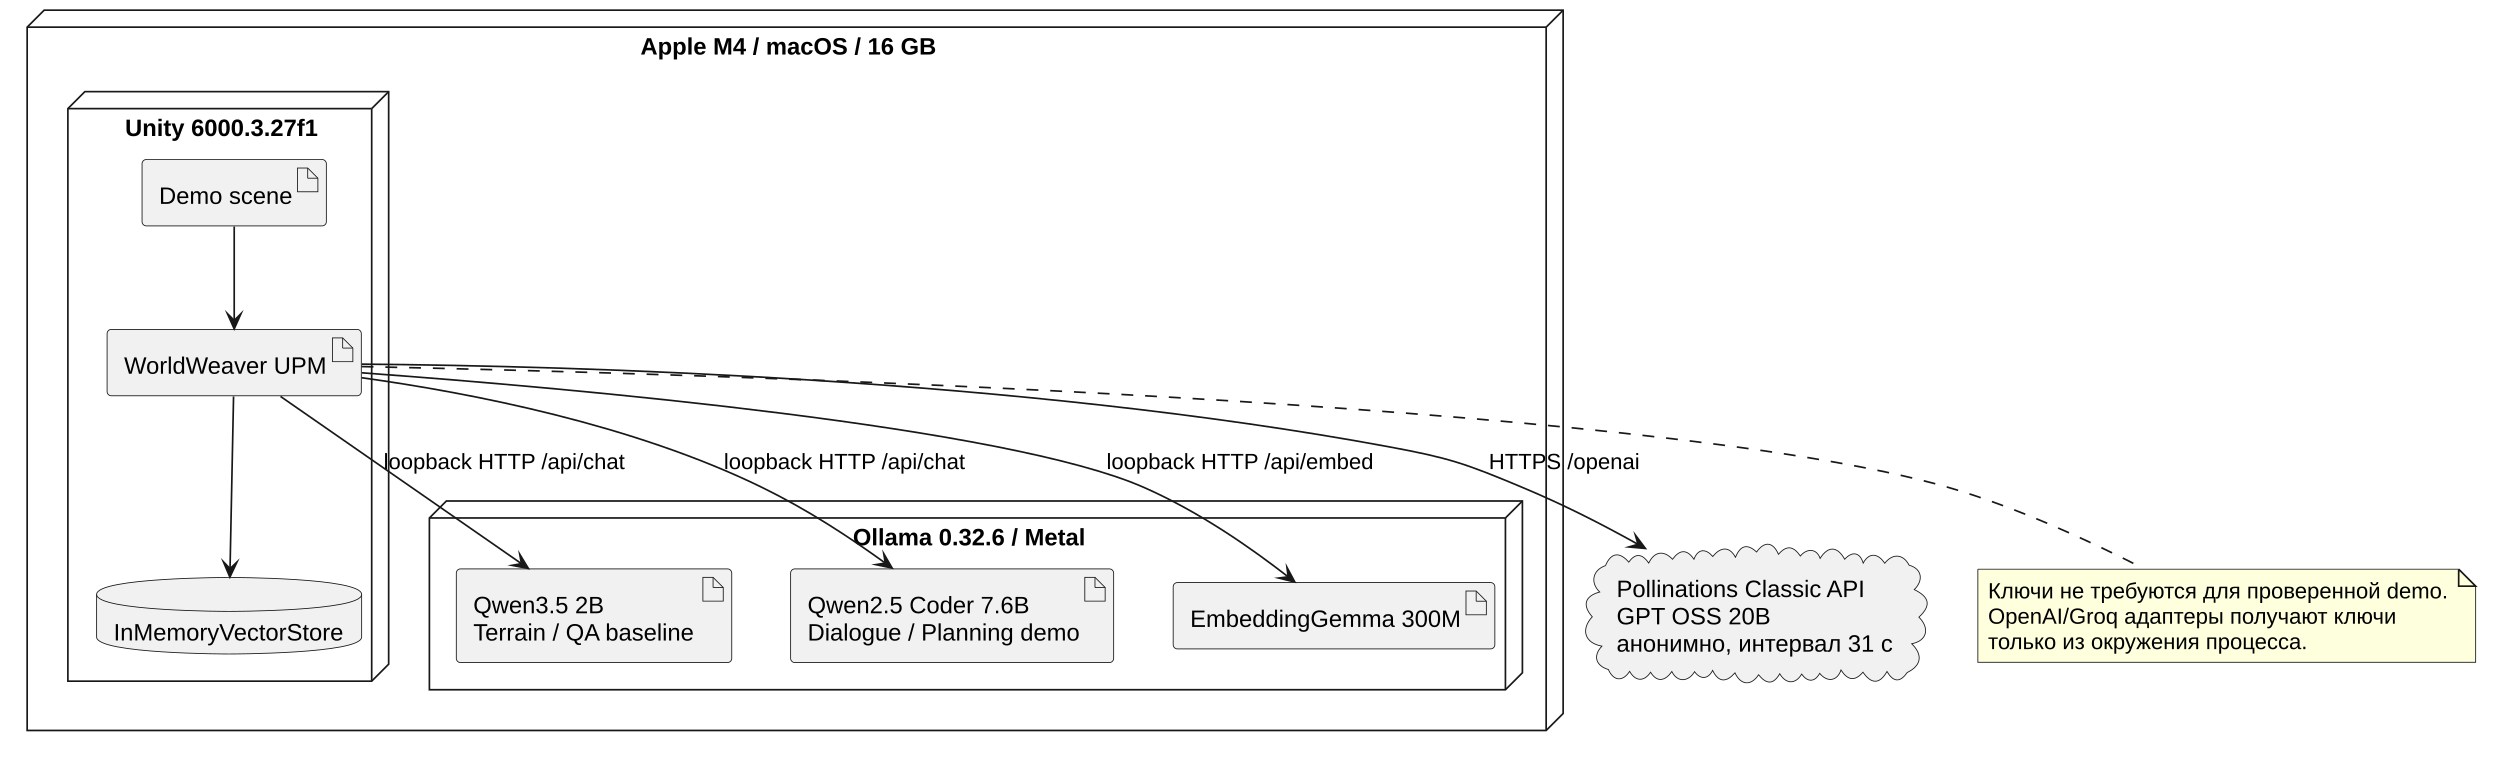
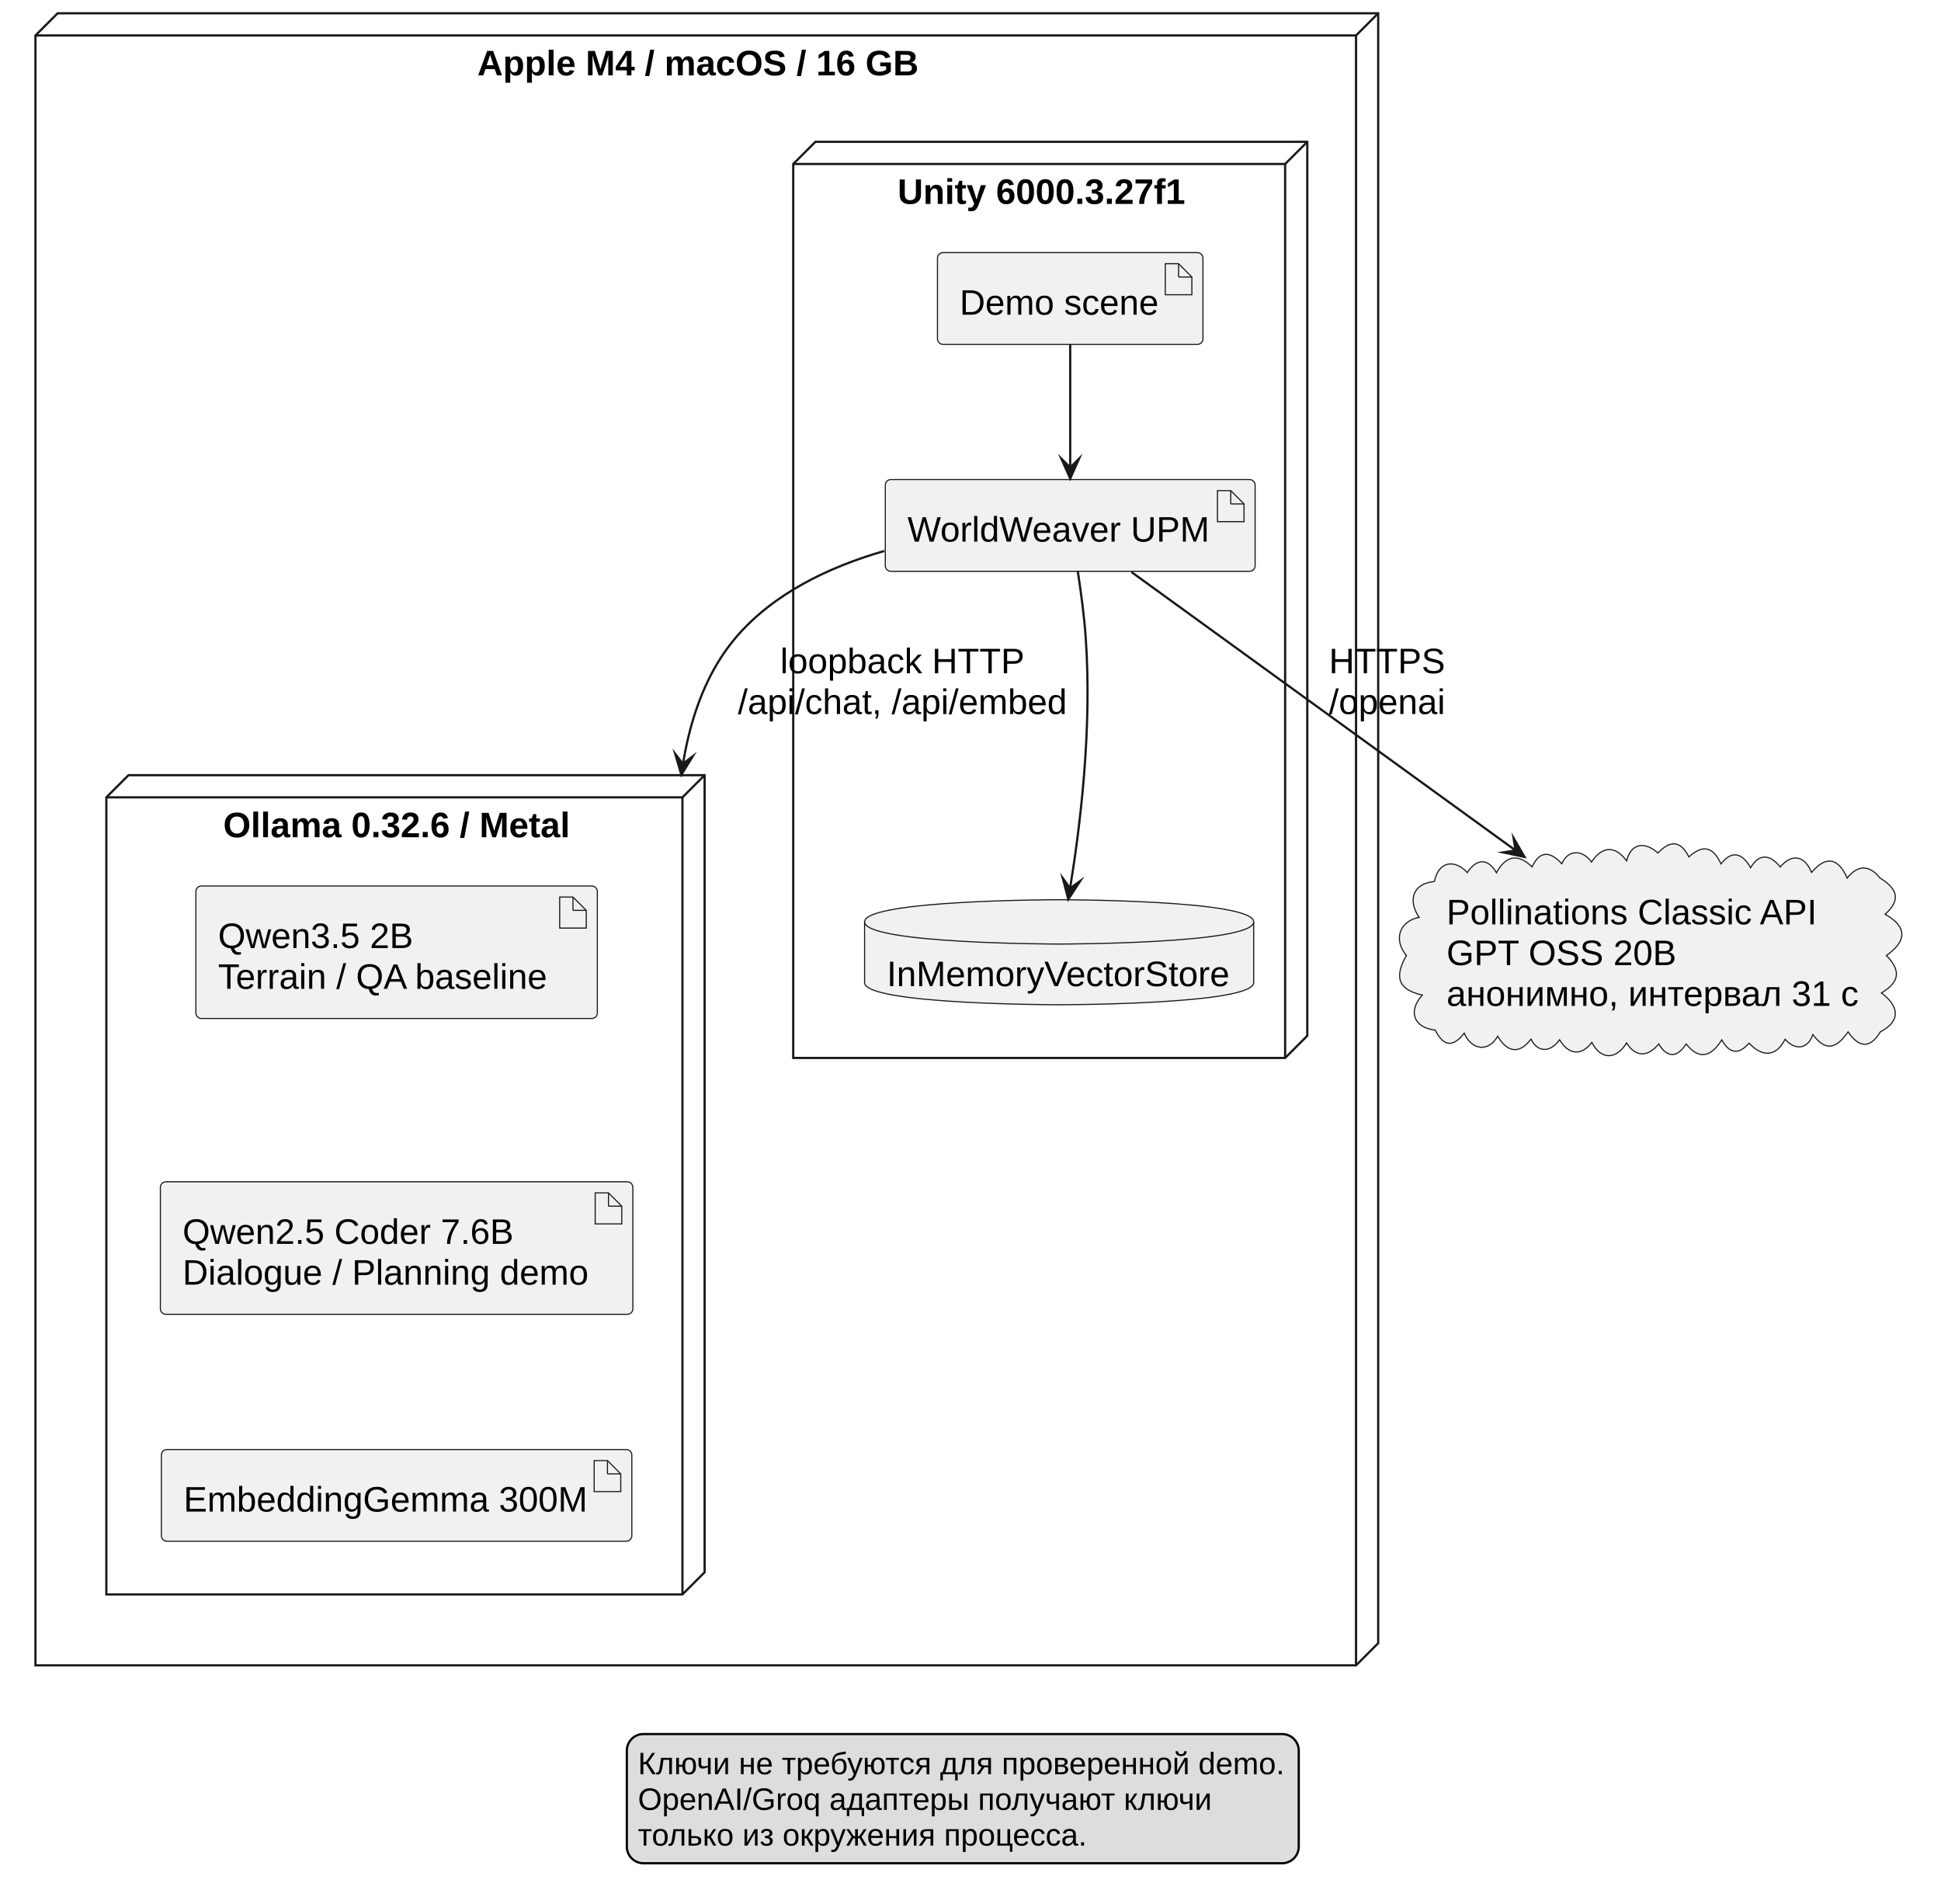
- <svg xmlns="http://www.w3.org/2000/svg" version="1.1" data-diagram-type="DESCRIPTION" style="width:1473px;height:455px;background:#FFFFFF;" width="1473px" height="455px" viewBox="0 0 1473 455" zoomAndPan="magnify" preserveAspectRatio="none" contentStyleType="text/css">
+ <svg xmlns="http://www.w3.org/2000/svg" version="1.1" data-diagram-type="DESCRIPTION" style="width:876px;height:859px;background:#FFFFFF;" width="876px" height="859px" viewBox="0 0 876 859" zoomAndPan="magnify" preserveAspectRatio="none" contentStyleType="text/css">
  <defs />
  <g font-family="sans-serif" lengthAdjust="spacing">
-     <g class="cluster" data-qualified-name="Apple M4 . macOS . 16 GB" id="ent0001" data-source-line="3">
-       <polygon points="16,16,26,6,921,6,921,420.39,911,430.39,16,430.39,16,16" fill="none" style="stroke:#181818;stroke-width:1;stroke-linejoin:miter;stroke-miterlimit:10;" />
-       <line x1="911" y1="16" x2="921" y2="6" style="stroke:#181818;stroke-width:1;" />
-       <line x1="16" y1="16" x2="911" y2="16" style="stroke:#181818;stroke-width:1;" />
-       <line x1="911" y1="16" x2="911" y2="430.39" style="stroke:#181818;stroke-width:1;" />
-       <text x="377.362" y="32.132" fill="#000" font-size="14" textLength="174.275" font-weight="700" font-family="Arial">Apple M4 / macOS / 16 GB</text>
+     <g class="cluster" data-qualified-name="Apple M4 . macOS . 16 GB" id="ent0001" data-source-line="5">
+       <polygon points="16,16,26,6,622,6,622,741.49,612,751.49,16,751.49,16,16" fill="none" style="stroke:#181818;stroke-width:1;stroke-linejoin:miter;stroke-miterlimit:10;" />
+       <line x1="612" y1="16" x2="622" y2="6" style="stroke:#181818;stroke-width:1;" />
+       <line x1="16" y1="16" x2="612" y2="16" style="stroke:#181818;stroke-width:1;" />
+       <line x1="612" y1="16" x2="612" y2="751.49" style="stroke:#181818;stroke-width:1;" />
+       <text x="215.414" y="34.008" fill="#000" font-size="16" textLength="199.172" font-weight="700" font-family="Arial">Apple M4 / macOS / 16 GB</text>
    </g>
-     <g class="cluster" data-qualified-name="Apple M4 . macOS . 16 GB.Unity 6000.3.27f1" id="ent0002" data-source-line="4">
-       <polygon points="40,64,50,54,229,54,229,391.34,219,401.34,40,401.34,40,64" fill="none" style="stroke:#181818;stroke-width:1;stroke-linejoin:miter;stroke-miterlimit:10;" />
-       <line x1="219" y1="64" x2="229" y2="54" style="stroke:#181818;stroke-width:1;" />
-       <line x1="40" y1="64" x2="219" y2="64" style="stroke:#181818;stroke-width:1;" />
-       <line x1="219" y1="64" x2="219" y2="401.34" style="stroke:#181818;stroke-width:1;" />
-       <text x="73.69" y="80.132" fill="#000" font-size="14" textLength="113.62" font-weight="700" font-family="Arial">Unity 6000.3.27f1</text>
+     <g class="cluster" data-qualified-name="Apple M4 . macOS . 16 GB.EditorNode" id="ent0002" data-source-line="6">
+       <polygon points="358,74,368,64,590,64,590,467.4,580,477.4,358,477.4,358,74" fill="none" style="stroke:#181818;stroke-width:1;stroke-linejoin:miter;stroke-miterlimit:10;" />
+       <line x1="580" y1="74" x2="590" y2="64" style="stroke:#181818;stroke-width:1;" />
+       <line x1="358" y1="74" x2="580" y2="74" style="stroke:#181818;stroke-width:1;" />
+       <line x1="580" y1="74" x2="580" y2="477.4" style="stroke:#181818;stroke-width:1;" />
+       <text x="405.074" y="92.008" fill="#000" font-size="16" textLength="129.852" font-weight="700" font-family="Arial">Unity 6000.3.27f1</text>
    </g>
-     <g class="cluster" data-qualified-name="Apple M4 . macOS . 16 GB.Ollama 0.32.6 . Metal" id="ent0006" data-source-line="9">
-       <polygon points="253,305.19,263,295.19,897,295.19,897,396.39,887,406.39,253,406.39,253,305.19" fill="none" style="stroke:#181818;stroke-width:1;stroke-linejoin:miter;stroke-miterlimit:10;" />
-       <line x1="887" y1="305.19" x2="897" y2="295.19" style="stroke:#181818;stroke-width:1;" />
-       <line x1="253" y1="305.19" x2="887" y2="305.19" style="stroke:#181818;stroke-width:1;" />
-       <line x1="887" y1="305.19" x2="887" y2="406.39" style="stroke:#181818;stroke-width:1;" />
-       <text x="502.521" y="321.322" fill="#000" font-size="14" textLength="136.958" font-weight="700" font-family="Arial">Ollama 0.32.6 / Metal</text>
+     <g class="cluster" data-qualified-name="Apple M4 . macOS . 16 GB.OllamaNode" id="ent0006" data-source-line="11">
+       <polygon points="48,359.8,58,349.8,318,349.8,318,709.49,308,719.49,48,719.49,48,359.8" fill="none" style="stroke:#181818;stroke-width:1;stroke-linejoin:miter;stroke-miterlimit:10;" />
+       <line x1="308" y1="359.8" x2="318" y2="349.8" style="stroke:#181818;stroke-width:1;" />
+       <line x1="48" y1="359.8" x2="308" y2="359.8" style="stroke:#181818;stroke-width:1;" />
+       <line x1="308" y1="359.8" x2="308" y2="719.49" style="stroke:#181818;stroke-width:1;" />
+       <text x="100.738" y="377.808" fill="#000" font-size="16" textLength="156.523" font-weight="700" font-family="Arial">Ollama 0.32.6 / Metal</text>
    </g>
-     <g class="entity" data-qualified-name="Apple M4 . macOS . 16 GB.Unity 6000.3.27f1.Toolkit" id="ent0003" data-source-line="5">
-       <rect x="63.1" y="194.09" width="149.793" height="39.099" fill="#F1F1F1" style="stroke:#181818;stroke-width:0.5;" rx="2.5" ry="2.5" />
-       <polygon points="195.893,199.09,195.893,213.09,207.893,213.09,207.893,205.09,201.893,199.09,195.893,199.09" fill="#F1F1F1" style="stroke:#181818;stroke-width:0.5;stroke-linejoin:miter;stroke-miterlimit:10;" />
-       <line x1="201.893" y1="199.09" x2="201.893" y2="205.09" style="stroke:#181818;stroke-width:0.5;" />
-       <line x1="207.893" y1="205.09" x2="201.893" y2="205.09" style="stroke:#181818;stroke-width:0.5;" />
-       <text x="73.1" y="220.222" fill="#000" font-size="14" textLength="119.793" font-family="Arial">WorldWeaver UPM</text>
+     <g class="entity" data-qualified-name="Apple M4 . macOS . 16 GB.EditorNode.Toolkit" id="ent0003" data-source-line="7">
+       <rect x="399.55" y="216.4" width="166.906" height="41.398" fill="#F1F1F1" style="stroke:#181818;stroke-width:0.5;" rx="2.5" ry="2.5" />
+       <polygon points="549.456,221.4,549.456,235.4,561.456,235.4,561.456,227.4,555.456,221.4,549.456,221.4" fill="#F1F1F1" style="stroke:#181818;stroke-width:0.5;stroke-linejoin:miter;stroke-miterlimit:10;" />
+       <line x1="555.456" y1="221.4" x2="555.456" y2="227.4" style="stroke:#181818;stroke-width:0.5;" />
+       <line x1="561.456" y1="227.4" x2="555.456" y2="227.4" style="stroke:#181818;stroke-width:0.5;" />
+       <text x="409.55" y="244.408" fill="#000" font-size="16" textLength="136.906" font-family="Arial">WorldWeaver UPM</text>
    </g>
-     <g class="entity" data-qualified-name="Apple M4 . macOS . 16 GB.Unity 6000.3.27f1.Scene" id="ent0004" data-source-line="6">
-       <rect x="83.7" y="94" width="108.593" height="39.099" fill="#F1F1F1" style="stroke:#181818;stroke-width:0.5;" rx="2.5" ry="2.5" />
-       <polygon points="175.293,99,175.293,113,187.293,113,187.293,105,181.293,99,175.293,99" fill="#F1F1F1" style="stroke:#181818;stroke-width:0.5;stroke-linejoin:miter;stroke-miterlimit:10;" />
-       <line x1="181.293" y1="99" x2="181.293" y2="105" style="stroke:#181818;stroke-width:0.5;" />
-       <line x1="187.293" y1="105" x2="181.293" y2="105" style="stroke:#181818;stroke-width:0.5;" />
-       <text x="93.7" y="120.132" fill="#000" font-size="14" textLength="78.593" font-family="Arial">Demo scene</text>
+     <g class="entity" data-qualified-name="Apple M4 . macOS . 16 GB.EditorNode.Scene" id="ent0004" data-source-line="8">
+       <rect x="423.09" y="114" width="119.82" height="41.398" fill="#F1F1F1" style="stroke:#181818;stroke-width:0.5;" rx="2.5" ry="2.5" />
+       <polygon points="525.91,119,525.91,133,537.91,133,537.91,125,531.91,119,525.91,119" fill="#F1F1F1" style="stroke:#181818;stroke-width:0.5;stroke-linejoin:miter;stroke-miterlimit:10;" />
+       <line x1="531.91" y1="119" x2="531.91" y2="125" style="stroke:#181818;stroke-width:0.5;" />
+       <line x1="537.91" y1="125" x2="531.91" y2="125" style="stroke:#181818;stroke-width:0.5;" />
+       <text x="433.09" y="142.008" fill="#000" font-size="16" textLength="89.82" font-family="Arial">Demo scene</text>
    </g>
-     <g class="entity" data-qualified-name="Apple M4 . macOS . 16 GB.Unity 6000.3.27f1.Index" id="ent0005" data-source-line="7">
-       <path d="M56.92,350.24 C56.92,340.24 134.999,340.24 134.999,340.24 C134.999,340.24 213.078,340.24 213.078,350.24 L213.078,375.339 C213.078,385.339 134.999,385.339 134.999,385.339 C134.999,385.339 56.92,385.339 56.92,375.339 L56.92,350.24" style="stroke:#181818;stroke-width:0.5;" fill="#F1F1F1" />
-       <path d="M56.92,350.24 C56.92,360.24 134.999,360.24 134.999,360.24 C134.999,360.24 213.078,360.24 213.078,350.24" style="stroke:#181818;stroke-width:0.5;" fill="none" />
-       <text x="66.92" y="377.372" fill="#000" font-size="14" textLength="136.158" font-family="Arial">InMemoryVectorStore</text>
+     <g class="entity" data-qualified-name="Apple M4 . macOS . 16 GB.EditorNode.Index" id="ent0005" data-source-line="9">
+       <path d="M390.2,416 C390.2,406 478.005,406 478.005,406 C478.005,406 565.809,406 565.809,416 L565.809,443.398 C565.809,453.398 478.005,453.398 478.005,453.398 C478.005,453.398 390.2,453.398 390.2,443.398 L390.2,416" style="stroke:#181818;stroke-width:0.5;" fill="#F1F1F1" />
+       <path d="M390.2,416 C390.2,426 478.005,426 478.005,426 C478.005,426 565.809,426 565.809,416" style="stroke:#181818;stroke-width:0.5;" fill="none" />
+       <text x="400.2" y="445.008" fill="#000" font-size="16" textLength="155.609" font-family="Arial">InMemoryVectorStore</text>
    </g>
-     <g class="entity" data-qualified-name="Apple M4 . macOS . 16 GB.Ollama 0.32.6 . Metal.Qwen" id="ent0007" data-source-line="10">
-       <rect x="268.86" y="335.19" width="162.282" height="55.197" fill="#F1F1F1" style="stroke:#181818;stroke-width:0.5;" rx="2.5" ry="2.5" />
-       <polygon points="414.142,340.19,414.142,354.19,426.142,354.19,426.142,346.19,420.142,340.19,414.142,340.19" fill="#F1F1F1" style="stroke:#181818;stroke-width:0.5;stroke-linejoin:miter;stroke-miterlimit:10;" />
-       <line x1="420.142" y1="340.19" x2="420.142" y2="346.19" style="stroke:#181818;stroke-width:0.5;" />
-       <line x1="426.142" y1="346.19" x2="420.142" y2="346.19" style="stroke:#181818;stroke-width:0.5;" />
-       <text x="278.86" y="361.322" fill="#000" font-size="14" textLength="77.048" font-family="Arial">Qwen3.5 2B</text>
-       <text x="278.86" y="377.42" fill="#000" font-size="14" textLength="132.282" font-family="Arial">Terrain / QA baseline</text>
+     <g class="entity" data-qualified-name="Apple M4 . macOS . 16 GB.OllamaNode.Qwen" id="ent0007" data-source-line="12">
+       <rect x="88.41" y="399.8" width="181.18" height="59.797" fill="#F1F1F1" style="stroke:#181818;stroke-width:0.5;" rx="2.5" ry="2.5" />
+       <polygon points="252.59,404.8,252.59,418.8,264.59,418.8,264.59,410.8,258.59,404.8,252.59,404.8" fill="#F1F1F1" style="stroke:#181818;stroke-width:0.5;stroke-linejoin:miter;stroke-miterlimit:10;" />
+       <line x1="258.59" y1="404.8" x2="258.59" y2="410.8" style="stroke:#181818;stroke-width:0.5;" />
+       <line x1="264.59" y1="410.8" x2="258.59" y2="410.8" style="stroke:#181818;stroke-width:0.5;" />
+       <text x="98.41" y="427.808" fill="#000" font-size="16" textLength="88.055" font-family="Arial">Qwen3.5 2B</text>
+       <text x="98.41" y="446.206" fill="#000" font-size="16" textLength="151.18" font-family="Arial">Terrain / QA baseline</text>
    </g>
-     <g class="entity" data-qualified-name="Apple M4 . macOS . 16 GB.Ollama 0.32.6 . Metal.Coder" id="ent0008" data-source-line="11">
-       <rect x="465.83" y="335.19" width="190.33" height="55.197" fill="#F1F1F1" style="stroke:#181818;stroke-width:0.5;" rx="2.5" ry="2.5" />
-       <polygon points="639.16,340.19,639.16,354.19,651.16,354.19,651.16,346.19,645.16,340.19,639.16,340.19" fill="#F1F1F1" style="stroke:#181818;stroke-width:0.5;stroke-linejoin:miter;stroke-miterlimit:10;" />
-       <line x1="645.16" y1="340.19" x2="645.16" y2="346.19" style="stroke:#181818;stroke-width:0.5;" />
-       <line x1="651.16" y1="346.19" x2="645.16" y2="346.19" style="stroke:#181818;stroke-width:0.5;" />
-       <text x="475.83" y="361.322" fill="#000" font-size="14" textLength="130.744" font-family="Arial">Qwen2.5 Coder 7.6B</text>
-       <text x="475.83" y="377.42" fill="#000" font-size="14" textLength="160.33" font-family="Arial">Dialogue / Planning demo</text>
+     <g class="entity" data-qualified-name="Apple M4 . macOS . 16 GB.OllamaNode.Coder" id="ent0008" data-source-line="13">
+       <rect x="72.38" y="533.29" width="213.234" height="59.797" fill="#F1F1F1" style="stroke:#181818;stroke-width:0.5;" rx="2.5" ry="2.5" />
+       <polygon points="268.614,538.29,268.614,552.29,280.614,552.29,280.614,544.29,274.614,538.29,268.614,538.29" fill="#F1F1F1" style="stroke:#181818;stroke-width:0.5;stroke-linejoin:miter;stroke-miterlimit:10;" />
+       <line x1="274.614" y1="538.29" x2="274.614" y2="544.29" style="stroke:#181818;stroke-width:0.5;" />
+       <line x1="280.614" y1="544.29" x2="274.614" y2="544.29" style="stroke:#181818;stroke-width:0.5;" />
+       <text x="82.38" y="561.298" fill="#000" font-size="16" textLength="149.422" font-family="Arial">Qwen2.5 Coder 7.6B</text>
+       <text x="82.38" y="579.696" fill="#000" font-size="16" textLength="183.234" font-family="Arial">Dialogue / Planning demo</text>
    </g>
-     <g class="entity" data-qualified-name="Apple M4 . macOS . 16 GB.Ollama 0.32.6 . Metal.Gemma" id="ent0009" data-source-line="12">
-       <rect x="691.24" y="343.24" width="189.523" height="39.099" fill="#F1F1F1" style="stroke:#181818;stroke-width:0.5;" rx="2.5" ry="2.5" />
-       <polygon points="863.763,348.24,863.763,362.24,875.763,362.24,875.763,354.24,869.763,348.24,863.763,348.24" fill="#F1F1F1" style="stroke:#181818;stroke-width:0.5;stroke-linejoin:miter;stroke-miterlimit:10;" />
-       <line x1="869.763" y1="348.24" x2="869.763" y2="354.24" style="stroke:#181818;stroke-width:0.5;" />
-       <line x1="875.763" y1="354.24" x2="869.763" y2="354.24" style="stroke:#181818;stroke-width:0.5;" />
-       <text x="701.24" y="369.372" fill="#000" font-size="14" textLength="159.523" font-family="Arial">EmbeddingGemma 300M</text>
+     <g class="entity" data-qualified-name="Apple M4 . macOS . 16 GB.OllamaNode.Gemma" id="ent0009" data-source-line="14">
+       <rect x="72.84" y="654.09" width="212.313" height="41.398" fill="#F1F1F1" style="stroke:#181818;stroke-width:0.5;" rx="2.5" ry="2.5" />
+       <polygon points="268.153,659.09,268.153,673.09,280.153,673.09,280.153,665.09,274.153,659.09,268.153,659.09" fill="#F1F1F1" style="stroke:#181818;stroke-width:0.5;stroke-linejoin:miter;stroke-miterlimit:10;" />
+       <line x1="274.153" y1="659.09" x2="274.153" y2="665.09" style="stroke:#181818;stroke-width:0.5;" />
+       <line x1="280.153" y1="665.09" x2="274.153" y2="665.09" style="stroke:#181818;stroke-width:0.5;" />
+       <text x="82.84" y="682.098" fill="#000" font-size="16" textLength="182.313" font-family="Arial">EmbeddingGemma 300M</text>
    </g>
-     <g class="entity" data-qualified-name="Free" id="ent0010" data-source-line="15">
-       <path d="M945.938,333.271 C949.247,325.46 954.273,324.952 959.68,331.224 C963.776,325.42 967.82,326.466 971.432,331.737 C974.747,324.929 980.18,323.993 985.453,329.509 C989.646,323.794 993.871,323.364 998.069,329.504 C1000.512,323.109 1005.09,323.168 1009.167,327.869 C1013.316,322.639 1018.774,321.275 1022.501,328.326 C1025.36,321.652 1029.152,319.893 1034.986,325.234 C1039.651,318.661 1044.666,319.217 1047.87,326.584 C1052.785,320.94 1056.762,321.816 1060.773,327.604 C1064.252,323.27 1070.212,322.712 1072.423,328.996 C1077.277,321.363 1082.584,321.878 1086.903,329.504 C1091.23,324.713 1095.813,325.221 1097.792,331.76 C1101.532,324.86 1106.854,326.389 1110.504,331.853 C1115.085,326.014 1121.288,326.189 1124.85,333.007 C1132.866,335.262 1133.173,342.312 1127.888,347.378 C1136.652,351.708 1138.248,356.544 1130.624,363.633 C1136.866,369.762 1135.889,377.441 1126.385,379.313 C1133.063,385.838 1132.148,392.169 1123.678,396.278 C1119.42,402.479 1115.434,401.777 1111.819,395.659 C1107.385,403.43 1102.5,403.045 1097.652,396.055 C1092.705,401.831 1088.514,400.658 1084.715,394.78 C1082.412,401.624 1076.364,401.991 1072.17,396.741 C1069.153,402.138 1064.994,401.97 1061.539,397.199 C1057.746,403.519 1052.185,402.974 1048.614,396.967 C1044.75,403.773 1040.606,403.041 1036.141,397.578 C1031.664,404.444 1025.568,403.69 1022.244,396.443 C1017.24,402.119 1012.662,402.326 1009.073,395.009 C1006.381,400.4 1001.833,400.432 998.431,395.762 C994.983,401.625 988.413,402.456 985.041,395.681 C981.45,400.929 976.486,402.602 972.522,396.078 C968.669,401.88 963.551,401.497 960.179,395.572 C956.034,401.934 950.664,401.249 947.648,394.493 C940.27,392.261 938.373,386.494 943.841,380.712 C933.622,378.895 931.266,370.849 938.169,363.418 C932.114,356.622 933.779,351.17 942.545,348.815 C936.802,343.296 938.362,335.883 945.938,333.271" style="stroke:#181818;stroke-width:0.5;" fill="#F1F1F1" />
-       <text x="952.47" y="351.772" fill="#000" font-size="14" textLength="147.062" font-family="Arial">Pollinations Classic API</text>
-       <text x="952.47" y="367.87" fill="#000" font-size="14" textLength="91.034" font-family="Arial">GPT OSS 20B</text>
-       <text x="952.47" y="383.969" fill="#000" font-size="14" textLength="163.058" font-family="Arial">анонимно, интервал 31 с</text>
+     <g class="entity" data-qualified-name="Free" id="ent0013" data-source-line="20">
+       <path d="M647.412,397.784 C649.057,388.794 656.386,387.406 662.215,393.744 C666.162,387.592 671.501,386.916 675.366,393.826 C679.532,386.175 684.982,384.898 691.452,391.161 C695.004,383.453 699.937,384.31 704.847,389.779 C707.892,382.875 714.49,383.63 718.257,388.989 C722.999,381.832 728.849,381.314 734.095,388.43 C736.373,379.989 742.611,379.891 748.236,384.915 C753.811,379.165 758.331,379.081 762.221,386.68 C768.662,380.822 773.197,382.199 776.702,389.832 C781.885,383.205 786.546,385.274 790.071,391.55 C794.153,384.676 799.062,385.733 803.443,391.226 C808.859,384.811 814.562,386.239 817.579,393.674 C824.248,385.824 829.667,387.222 833.664,396.224 C838.327,390.298 843.642,390.097 848.382,396.129 C855.826,400.726 858.467,405.756 850.779,412.561 C861.038,418.285 860.465,424.844 851.35,431.163 C858.064,438.054 857.311,443.143 849.133,448.082 C856.795,453.79 858.296,460.533 848.567,465.682 C843.846,473.623 838.76,472.554 834.071,465.649 C829.114,472.706 824.284,475.086 818.165,466.858 C815.747,473.738 810.064,473.951 805.635,468.985 C801.487,477.172 795.107,476.921 789.412,470.731 C784.499,476.14 780.586,475.482 777.049,469.267 C772.54,476.425 767.204,478.903 760.986,471.101 C757.036,477.223 752.537,477.691 748.619,471.07 C743.919,476.825 738.396,477.421 734.076,470.63 C729.635,478.052 722.636,478.625 718.431,470.394 C713.477,476.883 707.729,475.729 703.858,469.184 C700.178,474.472 694.365,475.628 690.937,468.913 C685.571,476.086 680.08,474.674 675.941,467.62 C671.416,475.303 663.957,473.514 660.82,466.218 C655.637,472.898 651.438,472.138 647.733,464.834 C637.819,463.703 635.412,456.217 641.905,449.034 C630.44,446.489 629.45,440.408 634.74,431.15 C628.886,424.244 631.289,415.83 640.467,413.92 C635.407,406.492 637.331,398.696 647.412,397.784" style="stroke:#181818;stroke-width:0.5;" fill="#F1F1F1" />
+       <text x="652.82" y="417.108" fill="#000" font-size="16" textLength="168.07" font-family="Arial">Pollinations Classic API</text>
+       <text x="652.82" y="435.506" fill="#000" font-size="16" textLength="104.039" font-family="Arial">GPT OSS 20B</text>
+       <text x="652.82" y="453.905" fill="#000" font-size="16" textLength="186.352" font-family="Arial">анонимно, интервал 31 с</text>
    </g>
-     <g class="entity" data-qualified-name="GMN17" id="ent0018" data-source-line="23">
-       <path d="M1165.35,335.37 L1165.35,390.216 L1458.652,390.216 L1458.652,345.37 L1448.652,335.37 L1165.35,335.37" style="stroke:#181818;stroke-width:0.5;" fill="#FEFFDD" />
-       <path d="M1448.652,335.37 L1448.652,345.37 L1458.652,345.37 L1448.652,335.37" style="stroke:#181818;stroke-width:1;" fill="#FEFFDD" />
-       <text x="1171.35" y="352.564" fill="#000" font-size="13" textLength="272.302" font-family="Arial">Ключи не требуются для проверенной demo.</text>
-       <text x="1171.35" y="367.513" fill="#000" font-size="13" textLength="241.395" font-family="Arial">OpenAI/Groq адаптеры получают ключи</text>
-       <text x="1171.35" y="382.461" fill="#000" font-size="13" textLength="188.589" font-family="Arial">только из окружения процесса.</text>
+     <g class="link" data-entity-1="ent0004" data-entity-2="ent0003" id="lnk14" data-source-line="21" data-link-type="dependency">
+       <path d="M483,155.54 C483,173.02 483,193.38 483,210.96" style="stroke:#181818;stroke-width:1;" fill="none" id="Scene-to-Toolkit" />
+       <polygon points="483,215.96,487,206.96,483,210.96,479,206.96,483,215.96" fill="#181818" style="stroke:#181818;stroke-width:1;stroke-linejoin:miter;stroke-miterlimit:10;" />
    </g>
-     <g class="link" data-entity-1="ent0004" data-entity-2="ent0003" id="lnk11" data-source-line="16" data-link-type="dependency">
-       <path d="M138,133.46 C138,150.83 138,171.43 138,188.79" style="stroke:#181818;stroke-width:1;" fill="none" id="Scene-to-Toolkit" />
-       <polygon points="138,193.79,142,184.79,138,188.79,134,184.79,138,193.79" fill="#181818" style="stroke:#181818;stroke-width:1;stroke-linejoin:miter;stroke-miterlimit:10;" />
+     <g class="link" data-entity-1="ent0003" data-entity-2="ent0005" id="lnk15" data-source-line="22" data-link-type="dependency">
+       <path d="M486.43,257.86 C487.84,266.95 489.31,277.89 490,287.8 C492.92,329.43 487.472,372.965 482.942,400.835" style="stroke:#181818;stroke-width:1;" fill="none" id="Toolkit-to-Index" />
+       <polygon points="482.14,405.77,487.532,397.528,482.942,400.835,479.636,396.245,482.14,405.77" fill="#181818" style="stroke:#181818;stroke-width:1;stroke-linejoin:miter;stroke-miterlimit:10;" />
    </g>
-     <g class="link" data-entity-1="ent0003" data-entity-2="ent0005" id="lnk12" data-source-line="17" data-link-type="dependency">
-       <path d="M137.61,233.58 C137.06,260.9 136.132,306.261 135.542,335.061" style="stroke:#181818;stroke-width:1;" fill="none" id="Toolkit-to-Index" />
-       <polygon points="135.44,340.06,139.623,331.144,135.542,335.061,131.625,330.98,135.44,340.06" fill="#181818" style="stroke:#181818;stroke-width:1;stroke-linejoin:miter;stroke-miterlimit:10;" />
+     <g class="link" data-entity-1="ent0003" data-entity-2="ent0006" id="lnk16" data-source-line="23" data-link-type="dependency">
+       <path d="M399.08,248.63 C374.14,255.81 348.97,267.81 332,287.8 C321.905,299.69 315.446,314.261 311.445,329.473 C310.445,333.275 309.599,337.119 308.887,340.97 C308.532,342.895 308.21,344.823 307.919,346.749 C307.774,347.712 308.306,343.719 308.176,344.68" style="stroke:#181818;stroke-width:1;" fill="none" id="Toolkit-to-OllamaNode" />
+       <polygon points="307.507,349.636,312.675,341.251,308.176,344.68,304.747,340.181,307.507,349.636" fill="#181818" style="stroke:#181818;stroke-width:1;stroke-linejoin:miter;stroke-miterlimit:10;" />
+       <text x="352.137" y="303.808" fill="#000" font-size="16" textLength="110.266" font-family="Arial">loopback HTTP</text>
+       <text x="333" y="322.206" fill="#000" font-size="16" textLength="148.539" font-family="Arial">/api/chat, /api/embed</text>
    </g>
-     <g class="link" data-entity-1="ent0003" data-entity-2="ent0007" id="lnk13" data-source-line="18" data-link-type="dependency">
-       <path d="M165.28,233.58 C202.41,259.35 264.953,302.759 307.223,332.099" style="stroke:#181818;stroke-width:1;" fill="none" id="Toolkit-to-Qwen" />
-       <polygon points="311.33,334.95,306.217,326.532,307.223,332.099,301.656,333.104,311.33,334.95" fill="#181818" style="stroke:#181818;stroke-width:1;stroke-linejoin:miter;stroke-miterlimit:10;" />
-       <text x="226.01" y="276.384" fill="#000" font-size="13" textLength="142.346" font-family="Arial">loopback HTTP /api/chat</text>
+     <g class="link" data-entity-1="ent0003" data-entity-2="ent0013" id="lnk17" data-source-line="24" data-link-type="dependency">
+       <path d="M510.65,258.14 C552.52,288.48 628.921,343.846 683.991,383.756" style="stroke:#181818;stroke-width:1;" fill="none" id="Toolkit-to-Free" />
+       <polygon points="688.04,386.69,683.1,378.17,683.991,383.756,678.405,384.648,688.04,386.69" fill="#181818" style="stroke:#181818;stroke-width:1;stroke-linejoin:miter;stroke-miterlimit:10;" />
+       <text x="599.773" y="303.808" fill="#000" font-size="16" textLength="52.445" font-family="Arial">HTTPS</text>
+       <text x="599.75" y="322.206" fill="#000" font-size="16" textLength="52.492" font-family="Arial">/openai</text>
    </g>
-     <g class="link" data-entity-1="ent0003" data-entity-2="ent0008" id="lnk14" data-source-line="19" data-link-type="dependency">
-       <path d="M213.11,222.56 C278.16,231.61 373.41,250.24 449,287.19 C476.08,300.43 500.248,316.341 521.598,331.771" style="stroke:#181818;stroke-width:1;" fill="none" id="Toolkit-to-Coder" />
-       <polygon points="525.65,334.7,520.699,326.186,521.598,331.771,516.013,332.67,525.65,334.7" fill="#181818" style="stroke:#181818;stroke-width:1;stroke-linejoin:miter;stroke-miterlimit:10;" />
-       <text x="426.49" y="276.384" fill="#000" font-size="13" textLength="142.346" font-family="Arial">loopback HTTP /api/chat</text>
-     </g>
-     <g class="link" data-entity-1="ent0003" data-entity-2="ent0009" id="lnk15" data-source-line="20" data-link-type="dependency">
-       <path d="M213.25,219.67 C340.68,229.04 593.01,251.5 674,287.19 C707.14,301.8 737.262,322.992 758.982,339.872" style="stroke:#181818;stroke-width:1;" fill="none" id="Toolkit-to-Gemma" />
-       <polygon points="762.93,342.94,758.278,334.259,758.982,339.872,753.369,340.576,762.93,342.94" fill="#181818" style="stroke:#181818;stroke-width:1;stroke-linejoin:miter;stroke-miterlimit:10;" />
-       <text x="651.95" y="276.384" fill="#000" font-size="13" textLength="157.523" font-family="Arial">loopback HTTP /api/embed</text>
-     </g>
-     <g class="link" data-entity-1="ent0003" data-entity-2="ent0010" id="lnk16" data-source-line="21" data-link-type="dependency">
-       <path d="M213.15,214.55 C339.25,215.6 600.96,223 818,263.19 C854.08,269.87 863.16,273.01 897,287.19 C921.35,297.4 942.661,308.218 965.121,320.718" style="stroke:#181818;stroke-width:1;" fill="none" id="Toolkit-to-Free" />
-       <polygon points="969.49,323.15,963.571,315.278,965.121,320.718,959.681,322.268,969.49,323.15" fill="#181818" style="stroke:#181818;stroke-width:1;stroke-linejoin:miter;stroke-miterlimit:10;" />
-       <text x="877.2" y="276.384" fill="#000" font-size="13" textLength="88.874" font-family="Arial">HTTPS /openai</text>
-     </g>
-     <g class="link" data-entity-1="ent0003" data-entity-2="ent0018" id="lnk19" data-source-line="23" data-link-type="association">
-       <path d="M213.05,215.98 C416.06,220.24 972.5,236.35 1148,287.19 C1188.11,298.81 1230.98,318.6 1262.83,334.88" style="stroke:#181818;stroke-width:1;stroke-dasharray:7,7;" fill="none" id="Toolkit-GMN17" />
+     <g class="legend" data-source-line="25">
+       <rect x="282.895" y="782.49" width="303.248" height="58.296" fill="#DDD" style="stroke:#000;stroke-width:1;" rx="7.5" ry="7.5" />
+       <text x="287.895" y="800.622" fill="#000" font-size="14" textLength="293.248" font-family="Arial">Ключи не требуются для проверенной demo.</text>
+       <text x="287.895" y="816.72" fill="#000" font-size="14" textLength="259.964" font-family="Arial">OpenAI/Groq адаптеры получают ключи</text>
+       <text x="287.895" y="832.819" fill="#000" font-size="14" textLength="203.096" font-family="Arial">только из окружения процесса.</text>
    </g>
  </g>
</svg>
